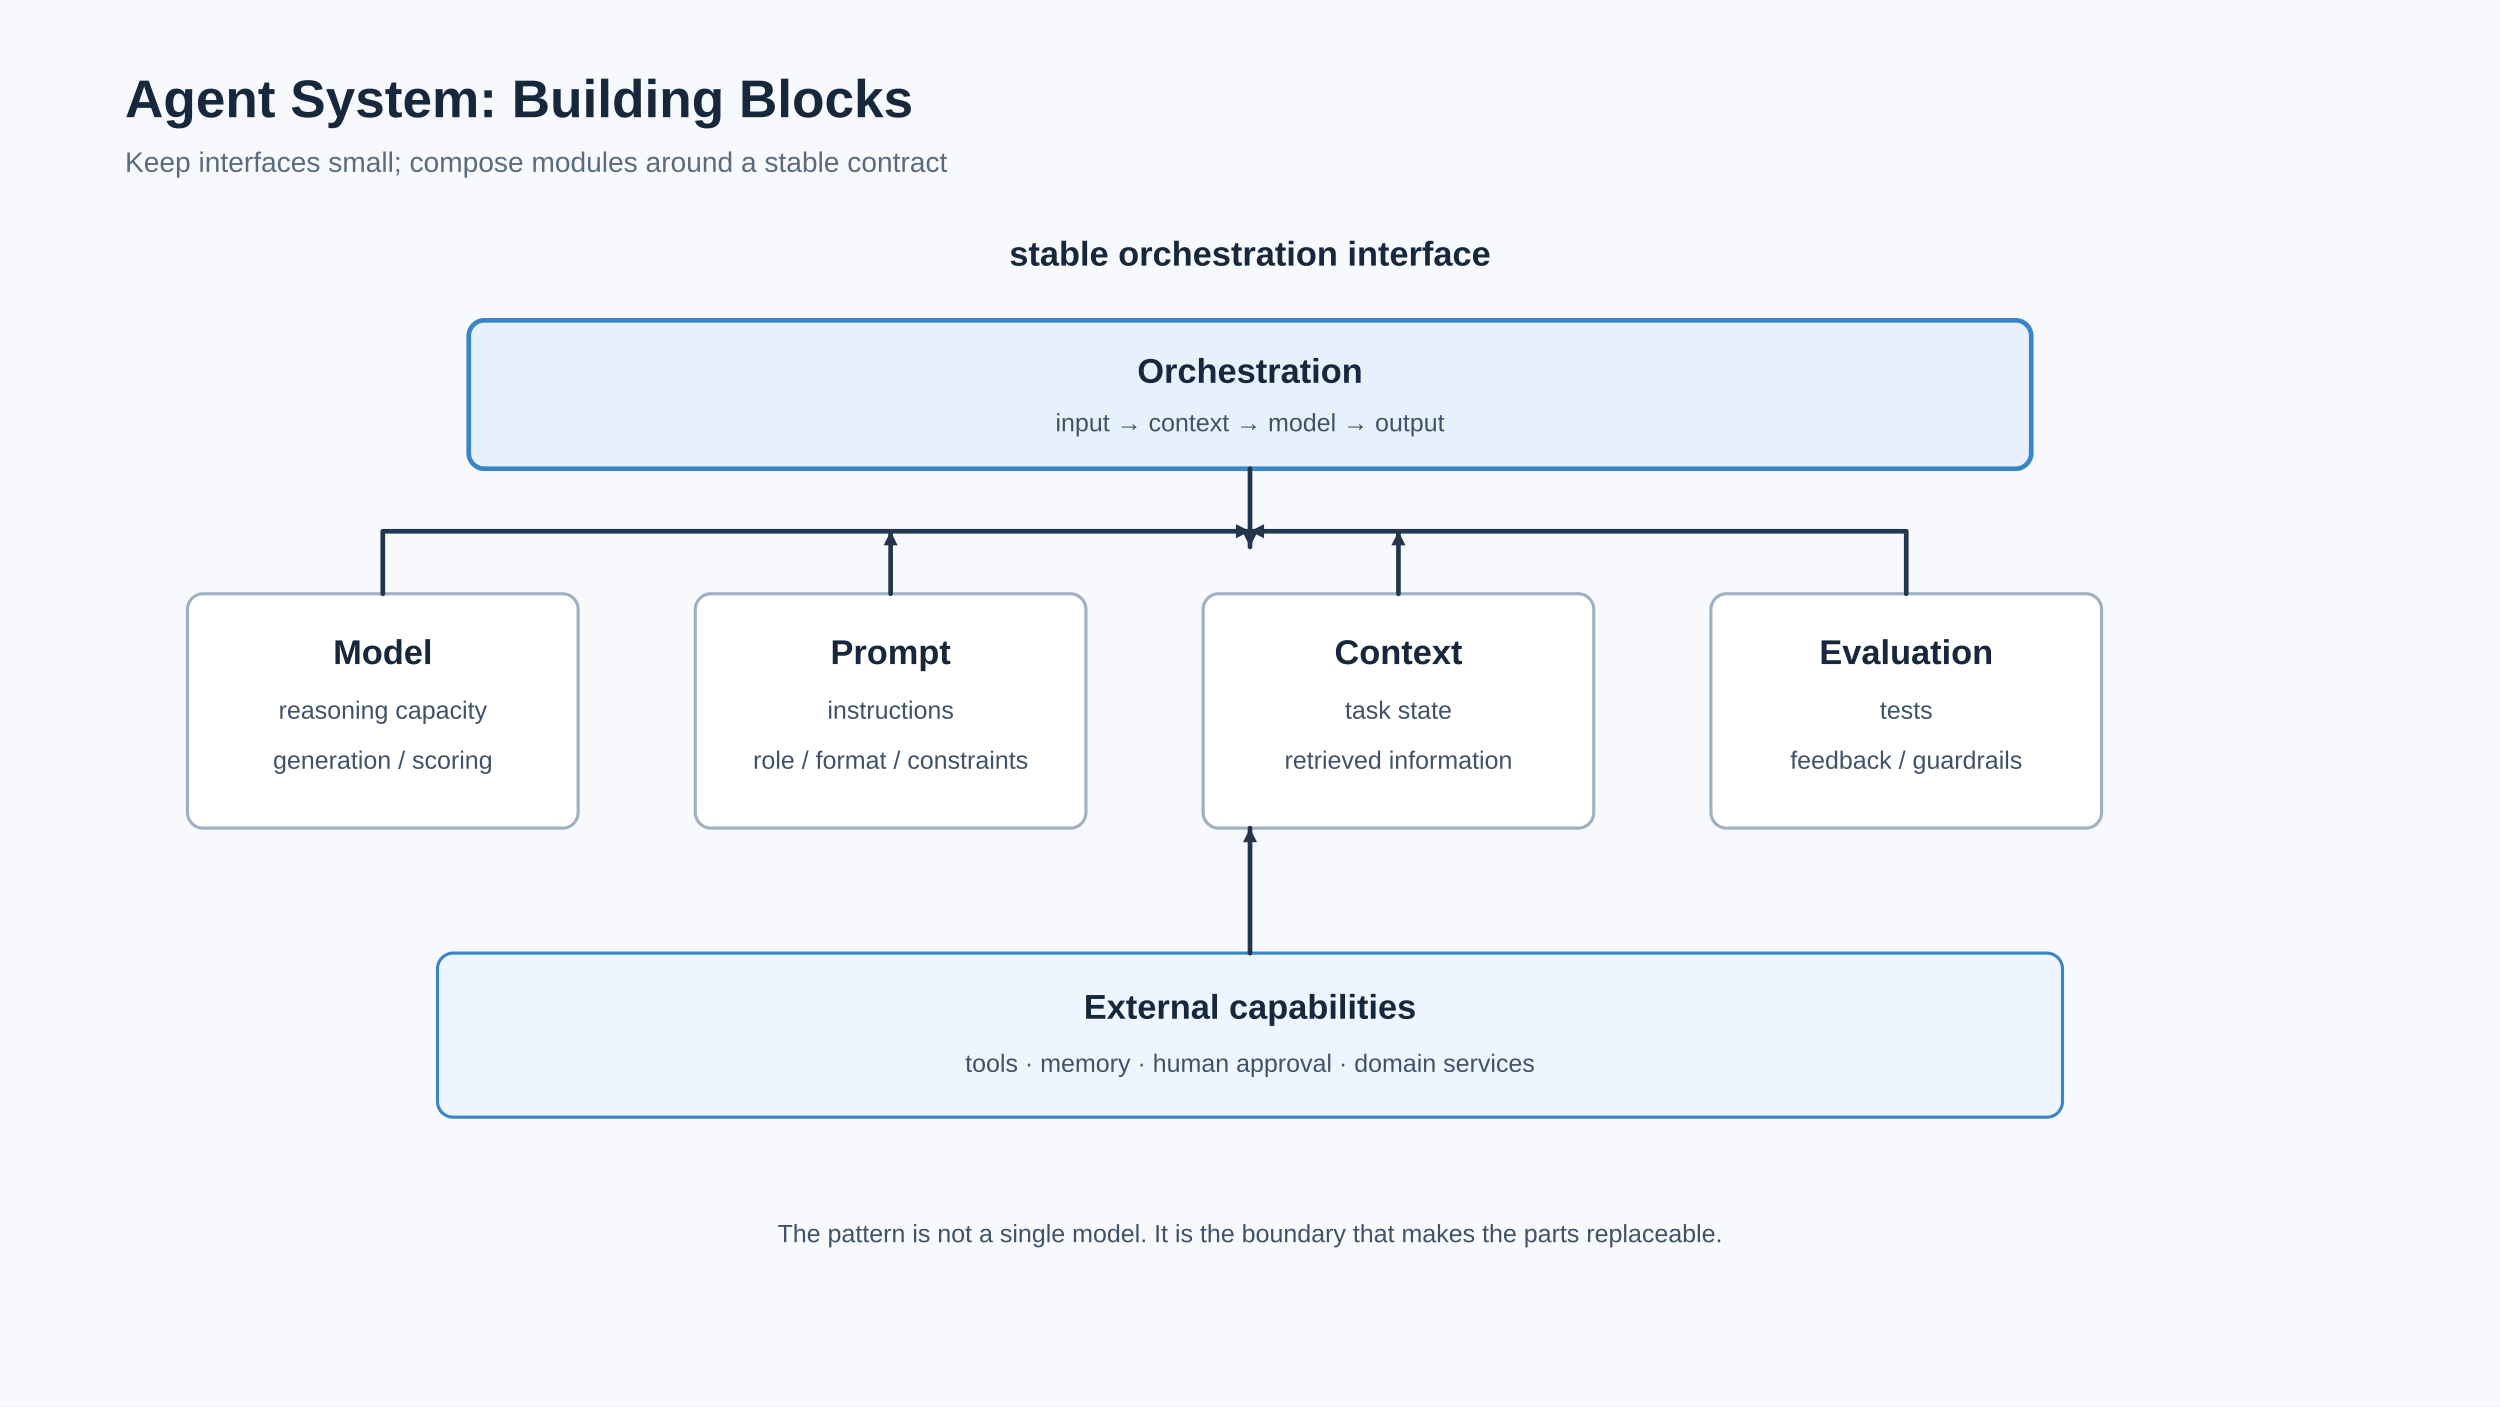
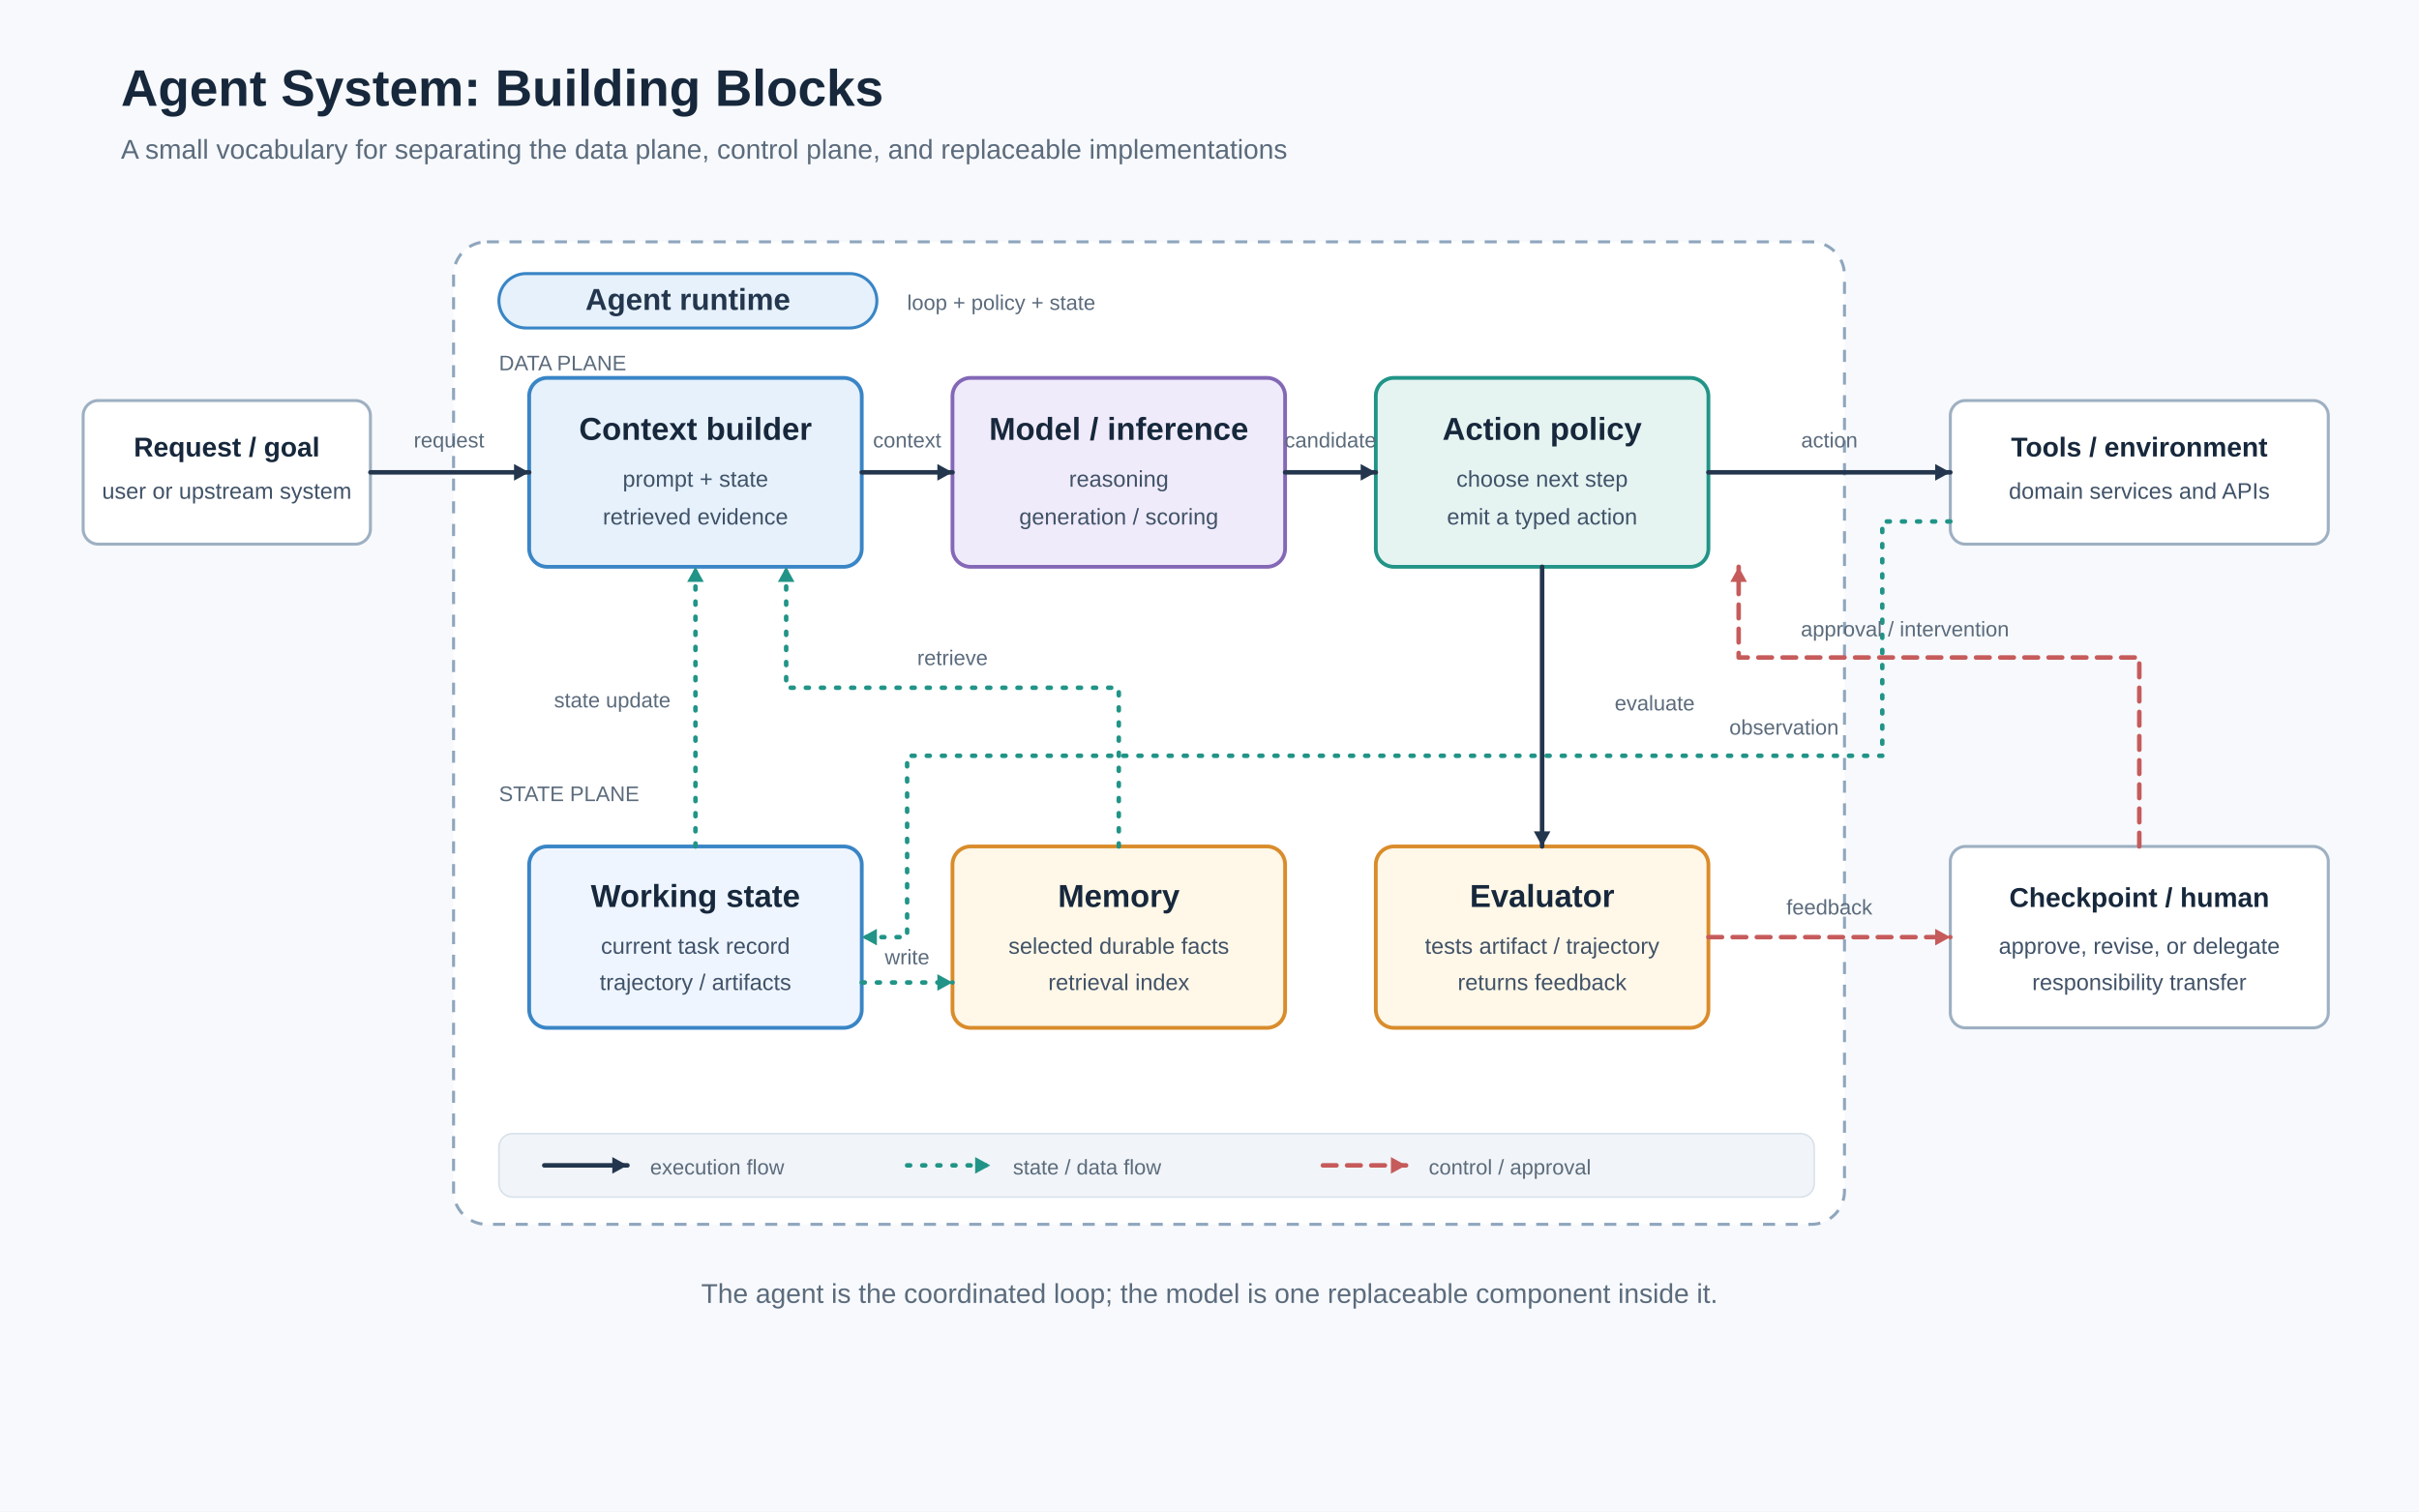
- <svg xmlns="http://www.w3.org/2000/svg" width="1600" height="900" viewBox="0 0 1600 900">
+ <svg xmlns="http://www.w3.org/2000/svg" width="1600" height="1000" viewBox="0 0 1600 1000">
  <defs>
-     <style>.al{fill:#23364d;stroke:none}.ad{fill:#219487;stroke:none}.ar{fill:#c65b5b;stroke:none}.title{font:700 34px Arial;fill:#17283c}.sub{font:400 18px Arial;fill:#5b6b7c}.h{font:700 22px Arial;fill:#17283c}.t{font:600 18px Arial;fill:#17283c}.s{font:400 16px Arial;fill:#405268}.b{fill:#fff;stroke:#9eb0c2;stroke-width:2}.l{stroke:#23364d;stroke-width:3;fill:none;stroke-linecap:round;stroke-linejoin:round}</style>
+     <style>
+ .title{font:700 34px Arial,sans-serif;fill:#17283c}.sub{font:400 18px Arial,sans-serif;fill:#5b6b7c}
+ .boundary-title{font:700 20px Arial,sans-serif;fill:#23364d}.h{font:700 21px Arial,sans-serif;fill:#17283c}
+ .t{font:600 18px Arial,sans-serif;fill:#17283c}.s{font:400 15px Arial,sans-serif;fill:#405268}
+ .small{font:400 14px Arial,sans-serif;fill:#5b6b7c}.node{fill:#fff;stroke:#9eb0c2;stroke-width:2}
+ .main{stroke:#23364d;stroke-width:3;fill:none;stroke-linecap:round;stroke-linejoin:round}
+ .data{stroke:#219487;stroke-width:3;fill:none;stroke-linecap:round;stroke-linejoin:round;stroke-dasharray:2 8}
+ .control{stroke:#c65b5b;stroke-width:3;fill:none;stroke-linecap:round;stroke-linejoin:round;stroke-dasharray:9 7}
+ .navy{fill:#23364d}.teal{fill:#219487}.red{fill:#c65b5b}
+ </style>
  </defs>
-   <rect width="1600" height="900" fill="#f7f9fc" />
-   <text x="80" y="75" class="title">Agent System: Building Blocks</text>
-   <text x="80" y="110" class="sub">Keep interfaces small; compose modules around a stable contract</text>
-   <text x="800" y="170" text-anchor="middle" class="h">stable orchestration interface</text>
-   <rect x="300" y="205" width="1000" height="95" rx="10" fill="#e6f1fb" stroke="#3985c6" stroke-width="3" />
-   <text x="800" y="245" text-anchor="middle" class="h">Orchestration</text>
-   <text x="800" y="276" text-anchor="middle" class="s">input → context → model → output</text>
-   <path d="M800 300 V350" class="l" />
-   <polygon points="800,350 795.5,341 804.5,341" class="al" />
-   <rect x="120" y="380" width="250" height="150" rx="10" class="b" />
-   <text x="245" y="425" text-anchor="middle" class="h">Model</text>
-   <text x="245" y="460" text-anchor="middle" class="s">reasoning capacity</text>
-   <text x="245" y="492" text-anchor="middle" class="s">generation / scoring</text>
-   <rect x="445" y="380" width="250" height="150" rx="10" class="b" />
-   <text x="570" y="425" text-anchor="middle" class="h">Prompt</text>
-   <text x="570" y="460" text-anchor="middle" class="s">instructions</text>
-   <text x="570" y="492" text-anchor="middle" class="s">role / format / constraints</text>
-   <rect x="770" y="380" width="250" height="150" rx="10" class="b" />
-   <text x="895" y="425" text-anchor="middle" class="h">Context</text>
-   <text x="895" y="460" text-anchor="middle" class="s">task state</text>
-   <text x="895" y="492" text-anchor="middle" class="s">retrieved information</text>
-   <rect x="1095" y="380" width="250" height="150" rx="10" class="b" />
-   <text x="1220" y="425" text-anchor="middle" class="h">Evaluation</text>
-   <text x="1220" y="460" text-anchor="middle" class="s">tests</text>
-   <text x="1220" y="492" text-anchor="middle" class="s">feedback / guardrails</text>
-   <path d="M245 380 V340 H800" class="l" />
-   <polygon points="800,340 791,335.5 791,344.5" class="al" />
-   <path d="M570 380 V340" class="l" />
-   <polygon points="570,340 565.5,349 574.5,349" class="al" />
-   <path d="M895 380 V340" class="l" />
-   <polygon points="895,340 890.5,349 899.5,349" class="al" />
-   <path d="M1220 380 V340 H800" class="l" />
-   <polygon points="800,340 809,335.5 809,344.5" class="al" />
-   <rect x="280" y="610" width="1040" height="105" rx="10" fill="#eef5ff" stroke="#3985c6" stroke-width="2" />
-   <text x="800" y="652" text-anchor="middle" class="h">External capabilities</text>
-   <text x="800" y="686" text-anchor="middle" class="s">tools · memory · human approval · domain services</text>
-   <path d="M800 610 V530" class="l" />
-   <polygon points="800,530 795.5,539 804.5,539" class="al" />
-   <text x="800" y="795" text-anchor="middle" class="s">The pattern is not a single model. It is the boundary that makes the parts replaceable.</text>
+   <rect width="1600" height="1000" fill="#f7f9fc" />
+   <text x="80" y="70" class="title">Agent System: Building Blocks</text>
+   <text x="80" y="105" class="sub">A small vocabulary for separating the data plane, control plane, and replaceable implementations</text>
+   <rect x="300" y="160" width="920" height="650" rx="22" fill="#ffffff" stroke="#8fa6bd" stroke-width="2" stroke-dasharray="8 7" />
+   <rect x="330" y="181" width="250" height="36" rx="18" fill="#e6f1fb" stroke="#3985c6" stroke-width="2" />
+   <text x="455" y="205" text-anchor="middle" class="boundary-title">Agent runtime</text>
+   <text x="600" y="205" class="small">loop + policy + state</text>
+   <text x="330" y="245" class="small">DATA PLANE</text>
+   <rect x="55" y="265" width="190" height="95" rx="10" class="node" stroke="#3985c6" />
+   <text x="150" y="302" text-anchor="middle" class="t">Request / goal</text>
+   <text x="150" y="330" text-anchor="middle" class="s">user or upstream system</text>
+   <rect x="350" y="250" width="220" height="125" rx="12" fill="#e6f1fb" stroke="#3985c6" stroke-width="2.5" />
+   <text x="460" y="291" text-anchor="middle" class="h">Context builder</text>
+   <text x="460" y="322" text-anchor="middle" class="s">prompt + state</text>
+   <text x="460" y="347" text-anchor="middle" class="s">retrieved evidence</text>
+   <rect x="630" y="250" width="220" height="125" rx="12" fill="#f0ebfa" stroke="#8468b7" stroke-width="2.5" />
+   <text x="740" y="291" text-anchor="middle" class="h">Model / inference</text>
+   <text x="740" y="322" text-anchor="middle" class="s">reasoning</text>
+   <text x="740" y="347" text-anchor="middle" class="s">generation / scoring</text>
+   <rect x="910" y="250" width="220" height="125" rx="12" fill="#e5f4f1" stroke="#219487" stroke-width="2.5" />
+   <text x="1020" y="291" text-anchor="middle" class="h">Action policy</text>
+   <text x="1020" y="322" text-anchor="middle" class="s">choose next step</text>
+   <text x="1020" y="347" text-anchor="middle" class="s">emit a typed action</text>
+   <rect x="1290" y="265" width="250" height="95" rx="10" class="node" stroke="#219487" />
+   <text x="1415" y="302" text-anchor="middle" class="t">Tools / environment</text>
+   <text x="1415" y="330" text-anchor="middle" class="s">domain services and APIs</text>
+   <path d="M245 312.5 H350" class="main" />
+   <polygon points="350,312.5 340,307 340,318" class="navy" />
+   <text x="297" y="296" text-anchor="middle" class="small">request</text>
+   <path d="M570 312.5 H630" class="main" />
+   <polygon points="630,312.5 620,307 620,318" class="navy" />
+   <text x="600" y="296" text-anchor="middle" class="small">context</text>
+   <path d="M850 312.5 H910" class="main" />
+   <polygon points="910,312.5 900,307 900,318" class="navy" />
+   <text x="880" y="296" text-anchor="middle" class="small">candidate</text>
+   <path d="M1130 312.5 H1290" class="main" />
+   <polygon points="1290,312.5 1280,307 1280,318" class="navy" />
+   <text x="1210" y="296" text-anchor="middle" class="small">action</text>
+   <text x="330" y="530" class="small">STATE PLANE</text>
+   <rect x="350" y="560" width="220" height="120" rx="12" fill="#eef5ff" stroke="#3985c6" stroke-width="2.5" />
+   <text x="460" y="600" text-anchor="middle" class="h">Working state</text>
+   <text x="460" y="631" text-anchor="middle" class="s">current task record</text>
+   <text x="460" y="655" text-anchor="middle" class="s">trajectory / artifacts</text>
+   <rect x="630" y="560" width="220" height="120" rx="12" fill="#fff7e7" stroke="#d98c2b" stroke-width="2.5" />
+   <text x="740" y="600" text-anchor="middle" class="h">Memory</text>
+   <text x="740" y="631" text-anchor="middle" class="s">selected durable facts</text>
+   <text x="740" y="655" text-anchor="middle" class="s">retrieval index</text>
+   <path d="M1290 345 H1245 V500 H600 V620 H570" class="data" />
+   <polygon points="570,620 580,614.5 580,625.5" class="teal" />
+   <text x="1180" y="486" text-anchor="middle" class="small">observation</text>
+   <path d="M460 560 V375" class="data" />
+   <polygon points="460,375 454.5,385 465.5,385" class="teal" />
+   <text x="405" y="468" text-anchor="middle" class="small">state update</text>
+   <path d="M570 650 H630" class="data" />
+   <polygon points="630,650 620,644.5 620,655.5" class="teal" />
+   <text x="600" y="638" text-anchor="middle" class="small">write</text>
+   <path d="M740 560 V455 H520 V375" class="data" />
+   <polygon points="520,375 514.5,385 525.5,385" class="teal" />
+   <text x="630" y="440" text-anchor="middle" class="small">retrieve</text>
+   <rect x="910" y="560" width="220" height="120" rx="12" fill="#fff7e7" stroke="#d98c2b" stroke-width="2.5" />
+   <text x="1020" y="600" text-anchor="middle" class="h">Evaluator</text>
+   <text x="1020" y="631" text-anchor="middle" class="s">tests artifact / trajectory</text>
+   <text x="1020" y="655" text-anchor="middle" class="s">returns feedback</text>
+   <path d="M1020 375 V560" class="main" />
+   <polygon points="1020,560 1014.5,550 1025.5,550" class="navy" />
+   <text x="1068" y="470" class="small">evaluate</text>
+   <rect x="1290" y="560" width="250" height="120" rx="10" class="node" stroke="#c65b5b" />
+   <text x="1415" y="600" text-anchor="middle" class="t">Checkpoint / human</text>
+   <text x="1415" y="631" text-anchor="middle" class="s">approve, revise, or delegate</text>
+   <text x="1415" y="655" text-anchor="middle" class="s">responsibility transfer</text>
+   <path d="M1130 620 H1290" class="control" />
+   <polygon points="1290,620 1280,614.5 1280,625.5" class="red" />
+   <text x="1210" y="605" text-anchor="middle" class="small">feedback</text>
+   <path d="M1415 560 V435 H1150 V375" class="control" />
+   <polygon points="1150,375 1144.5,385 1155.5,385" class="red" />
+   <text x="1260" y="421" text-anchor="middle" class="small">approval / intervention</text>
+   <rect x="330" y="750" width="870" height="42" rx="9" fill="#f1f4f8" stroke="#d7e0e9" />
+   <path d="M360 771 H415" class="main" />
+   <polygon points="415,771 405,765.5 405,776.5" class="navy" />
+   <text x="430" y="777" class="small">execution flow</text>
+   <path d="M600 771 H655" class="data" />
+   <polygon points="655,771 645,765.5 645,776.5" class="teal" />
+   <text x="670" y="777" class="small">state / data flow</text>
+   <path d="M875 771 H930" class="control" />
+   <polygon points="930,771 920,765.5 920,776.5" class="red" />
+   <text x="945" y="777" class="small">control / approval</text>
+   <text x="800" y="862" text-anchor="middle" class="sub">The agent is the coordinated loop; the model is one replaceable component inside it.</text>
</svg>
